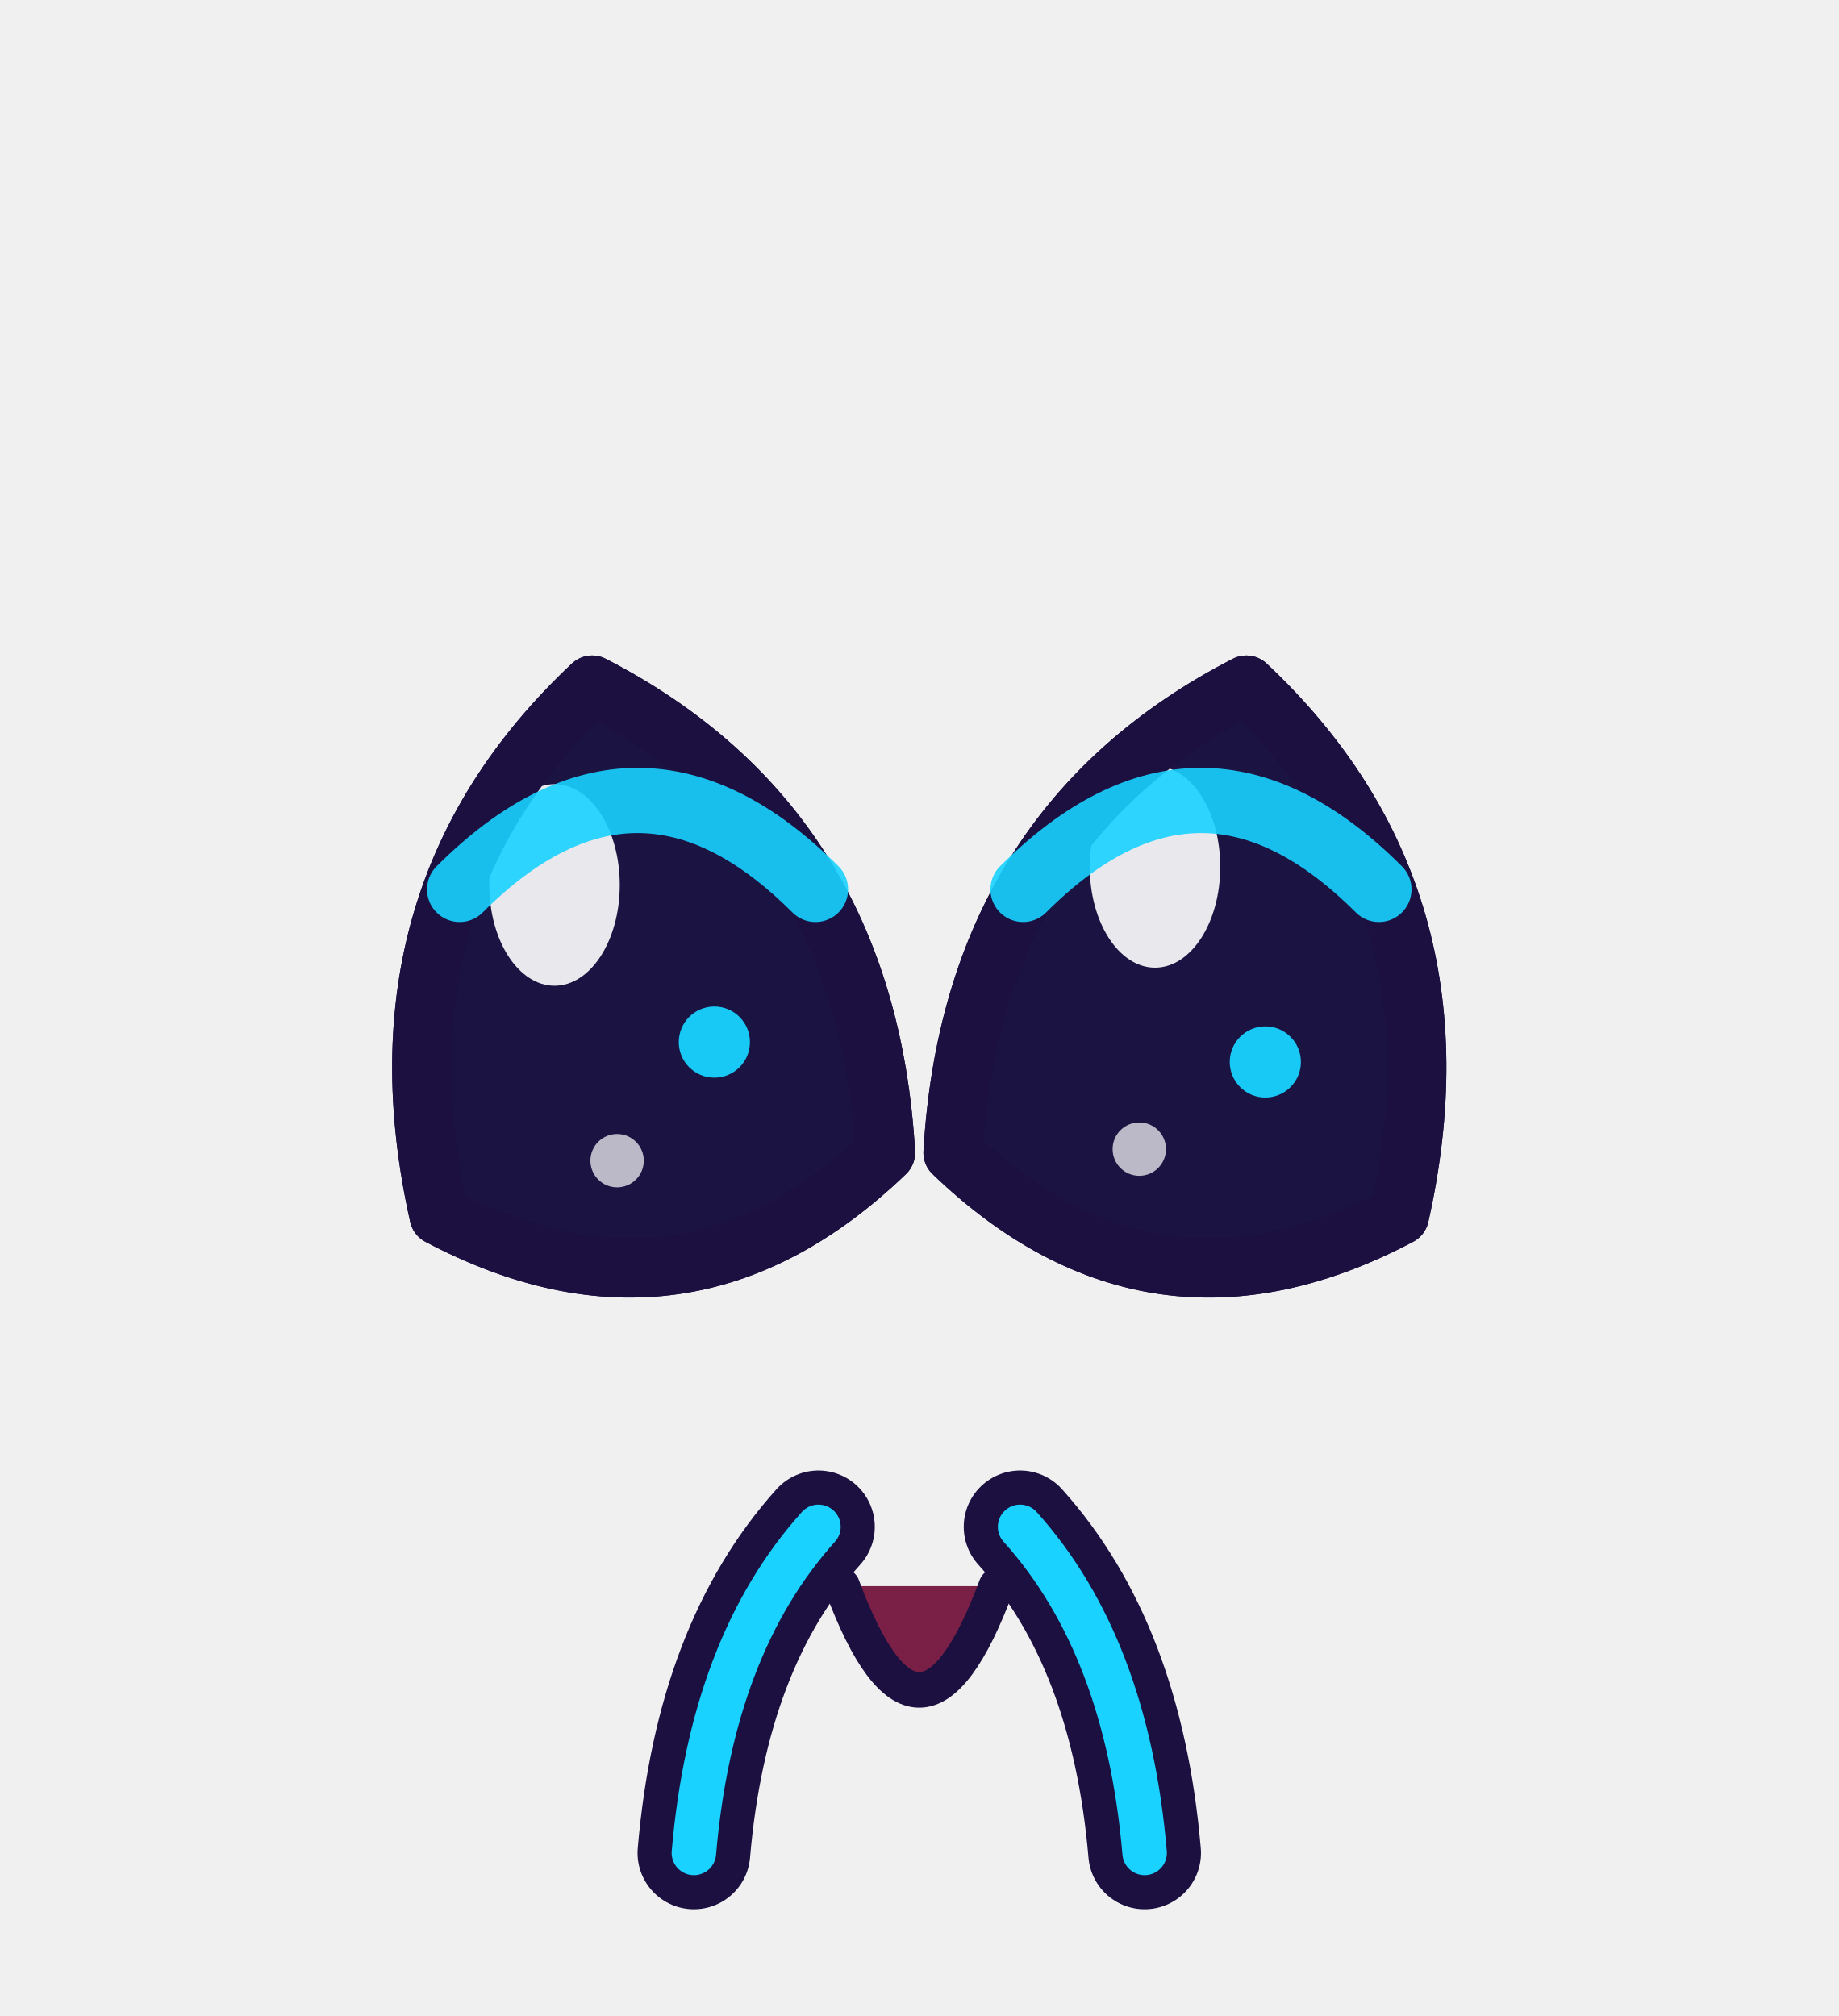
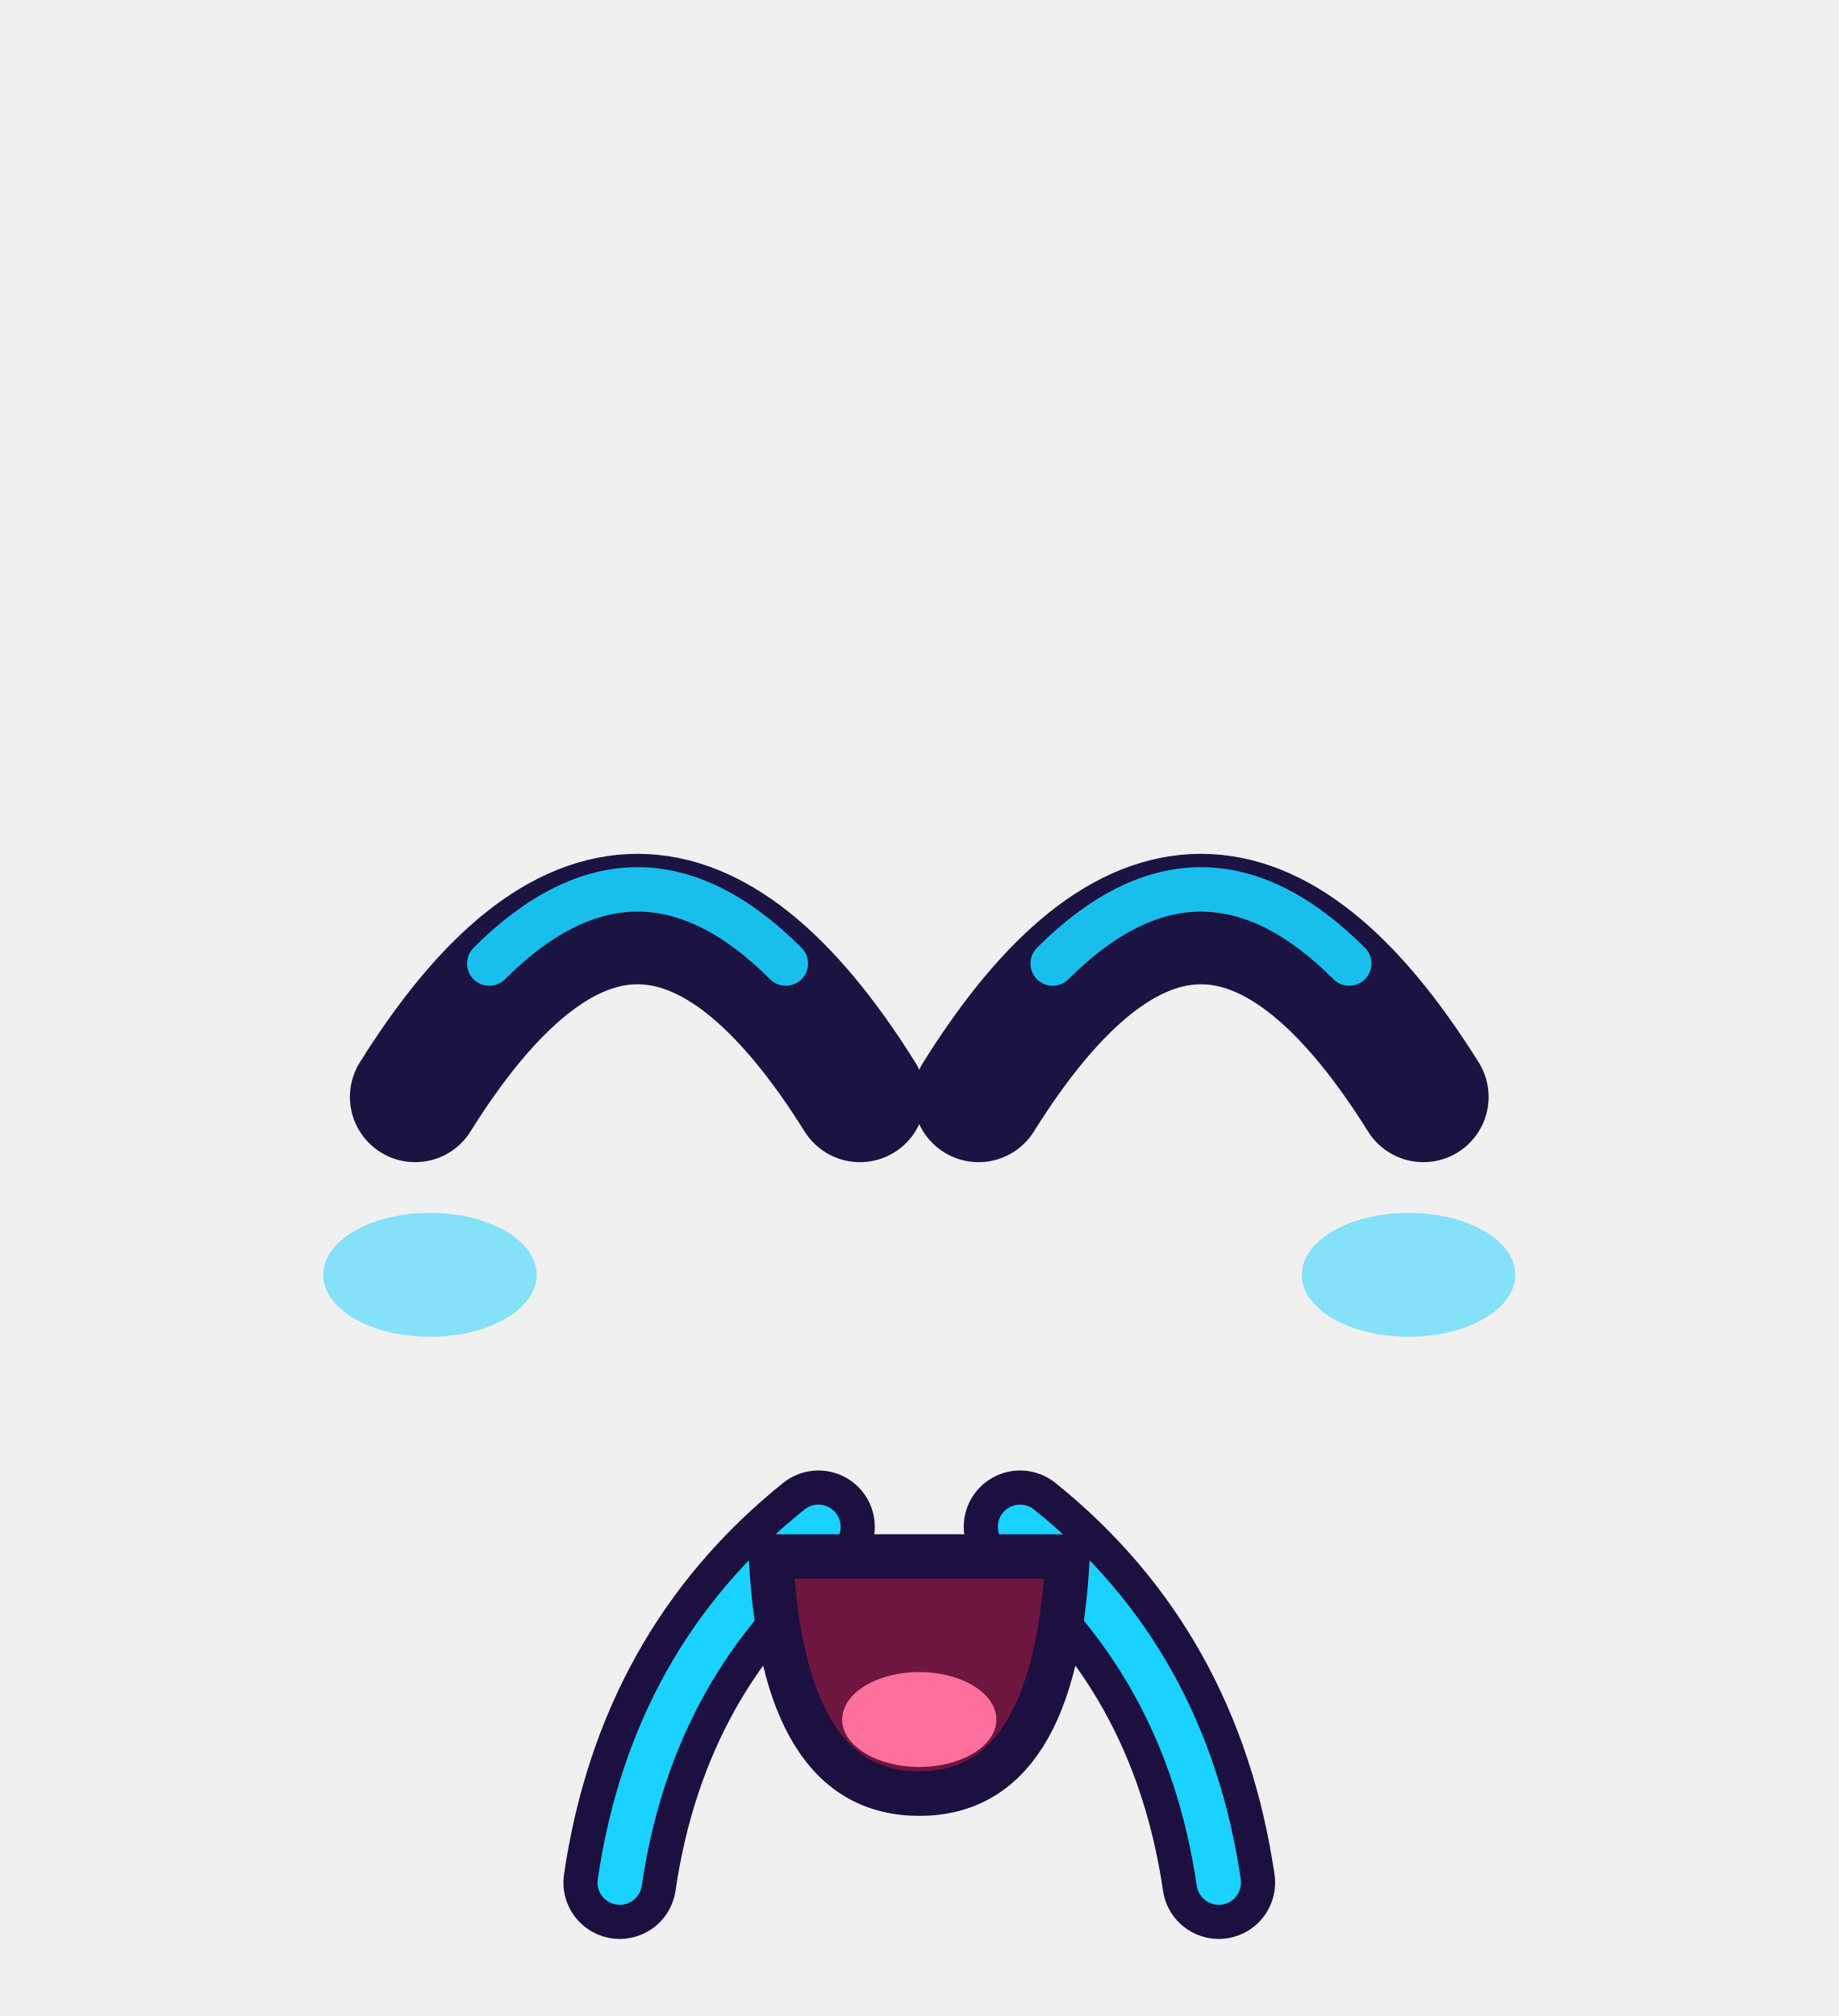
<svg xmlns="http://www.w3.org/2000/svg" width="124" height="136" viewBox="-31 -270 62 68">
-   <path d="M-11.03 -246.89 Q-1.78 -242.13 -1.14 -231.12 Q-7.9 -224.61 -16.19 -229 Q-18.61 -239.77 -11.03 -246.89 Z" fill="#1b1342" stroke="#1b1040" stroke-width="2" stroke-linejoin="round" stroke-linecap="round" />
-   <path d="M-11.03 -246.89 Q-1.78 -242.13 -1.14 -231.12 Q-7.9 -224.61 -16.19 -229 Q-18.61 -239.77 -11.03 -246.89 Z" fill="#19d2ff" fill-opacity="0" />
-   <ellipse cx="-12.3" cy="-240.15" rx="2.2" ry="3.4" fill="#ffffff" fill-opacity="0.9" />
-   <circle cx="-6.91" cy="-234.85" r="1.2" fill="#19d2ff" fill-opacity="0.95" />
-   <circle cx="-10.19" cy="-230.85" r="0.9" fill="#ffffff" fill-opacity="0.7" />
-   <path d="M-11.03 -246.89 Q-1.78 -242.13 -1.14 -231.12 Q-7.9 -224.61 -16.19 -229 Q-18.61 -239.77 -11.03 -246.89 Z" fill="#ffb23f" stroke="#1b1040" stroke-width="2" stroke-linejoin="round" stroke-linecap="round" fill-opacity="0" />
-   <path d="M11.03 -246.89 Q18.61 -239.77 16.19 -229 Q7.9 -224.61 1.14 -231.12 Q1.78 -242.13 11.03 -246.89 Z" fill="#1b1342" stroke="#1b1040" stroke-width="2" stroke-linejoin="round" stroke-linecap="round" />
-   <path d="M11.03 -246.89 Q18.61 -239.77 16.19 -229 Q7.9 -224.61 1.14 -231.12 Q1.78 -242.13 11.03 -246.89 Z" fill="#19d2ff" fill-opacity="0" />
-   <ellipse cx="7.95" cy="-240.76" rx="2.2" ry="3.4" fill="#ffffff" fill-opacity="0.9" />
-   <circle cx="11.67" cy="-234.18" r="1.2" fill="#19d2ff" fill-opacity="0.95" />
-   <circle cx="7.42" cy="-231.24" r="0.9" fill="#ffffff" fill-opacity="0.7" />
-   <path d="M11.03 -246.89 Q18.61 -239.77 16.19 -229 Q7.9 -224.61 1.14 -231.12 Q1.78 -242.13 11.03 -246.89 Z" fill="#ffb23f" stroke="#1b1040" stroke-width="2" stroke-linejoin="round" stroke-linecap="round" fill-opacity="0" />
-   <path d="M-15.5 -240 Q-9.5 -246 -3.5 -240" fill="none" stroke="#19d2ff" stroke-width="2.2" stroke-linejoin="round" stroke-linecap="round" stroke-opacity="0.9" />
-   <path d="M3.5 -240 Q9.5 -246 15.5 -240" fill="none" stroke="#19d2ff" stroke-width="2.2" stroke-linejoin="round" stroke-linecap="round" stroke-opacity="0.9" />
-   <path d="M-3.4 -218.5 Q-7 -214.5 -7.6 -207.5" fill="none" stroke="#1b1040" stroke-width="3.8" stroke-linejoin="round" stroke-linecap="round" />
-   <path d="M-3.4 -218.5 Q-7 -214.5 -7.6 -207.5" fill="none" stroke="#19d2ff" stroke-width="1.5" stroke-linejoin="round" stroke-linecap="round" />
-   <path d="M3.4 -218.5 Q7 -214.5 7.6 -207.5" fill="none" stroke="#1b1040" stroke-width="3.8" stroke-linejoin="round" stroke-linecap="round" />
-   <path d="M3.4 -218.5 Q7 -214.5 7.6 -207.5" fill="none" stroke="#19d2ff" stroke-width="1.5" stroke-linejoin="round" stroke-linecap="round" />
-   <path d="M-2.6 -216.5 Q0 -209.5 2.6 -216.5" fill="#7a1f45" stroke="#1b1040" stroke-width="1.2" stroke-linejoin="round" stroke-linecap="round" />
+   <path d="M-17 -233 Q-9.5 -245 -2 -233" fill="none" stroke="#1b1342" stroke-width="4.4" stroke-linejoin="round" stroke-linecap="round" />
+   <path d="M-14.5 -237.5 Q-9.5 -242.5 -4.5 -237.5" fill="none" stroke="#19d2ff" stroke-width="1.5" stroke-linejoin="round" stroke-linecap="round" stroke-opacity="0.9" />
+   <path d="M2 -233 Q9.5 -245 17 -233" fill="none" stroke="#1b1342" stroke-width="4.4" stroke-linejoin="round" stroke-linecap="round" />
+   <path d="M4.5 -237.5 Q9.5 -242.5 14.5 -237.5" fill="none" stroke="#19d2ff" stroke-width="1.5" stroke-linejoin="round" stroke-linecap="round" stroke-opacity="0.9" />
+   <ellipse cx="-16.5" cy="-227" rx="3.6" ry="2.09" fill="#19d2ff" fill-opacity="0.5" />
+   <ellipse cx="16.5" cy="-227" rx="3.6" ry="2.09" fill="#19d2ff" fill-opacity="0.5" />
+   <path d="M-3.4 -218.5 Q-9 -214 -10.1 -206.5" fill="none" stroke="#1b1040" stroke-width="3.8" stroke-linejoin="round" stroke-linecap="round" />
+   <path d="M-3.4 -218.5 Q-9 -214 -10.1 -206.5" fill="none" stroke="#19d2ff" stroke-width="1.5" stroke-linejoin="round" stroke-linecap="round" />
+   <path d="M3.4 -218.5 Q9 -214 10.1 -206.5" fill="none" stroke="#1b1040" stroke-width="3.8" stroke-linejoin="round" stroke-linecap="round" />
+   <path d="M3.4 -218.5 Q9 -214 10.1 -206.5" fill="none" stroke="#19d2ff" stroke-width="1.5" stroke-linejoin="round" stroke-linecap="round" />
+   <path d="M-5 -217.5 L5 -217.5 Q4.6 -209.5 0 -209.5 Q-4.6 -209.5 -5 -217.5 Z" fill="#6e1540" stroke="#1b1040" stroke-width="1.5" stroke-linejoin="round" stroke-linecap="round" />
+   <ellipse cx="0" cy="-212" rx="2.6" ry="1.6" fill="#ff6f9c" />
</svg>
